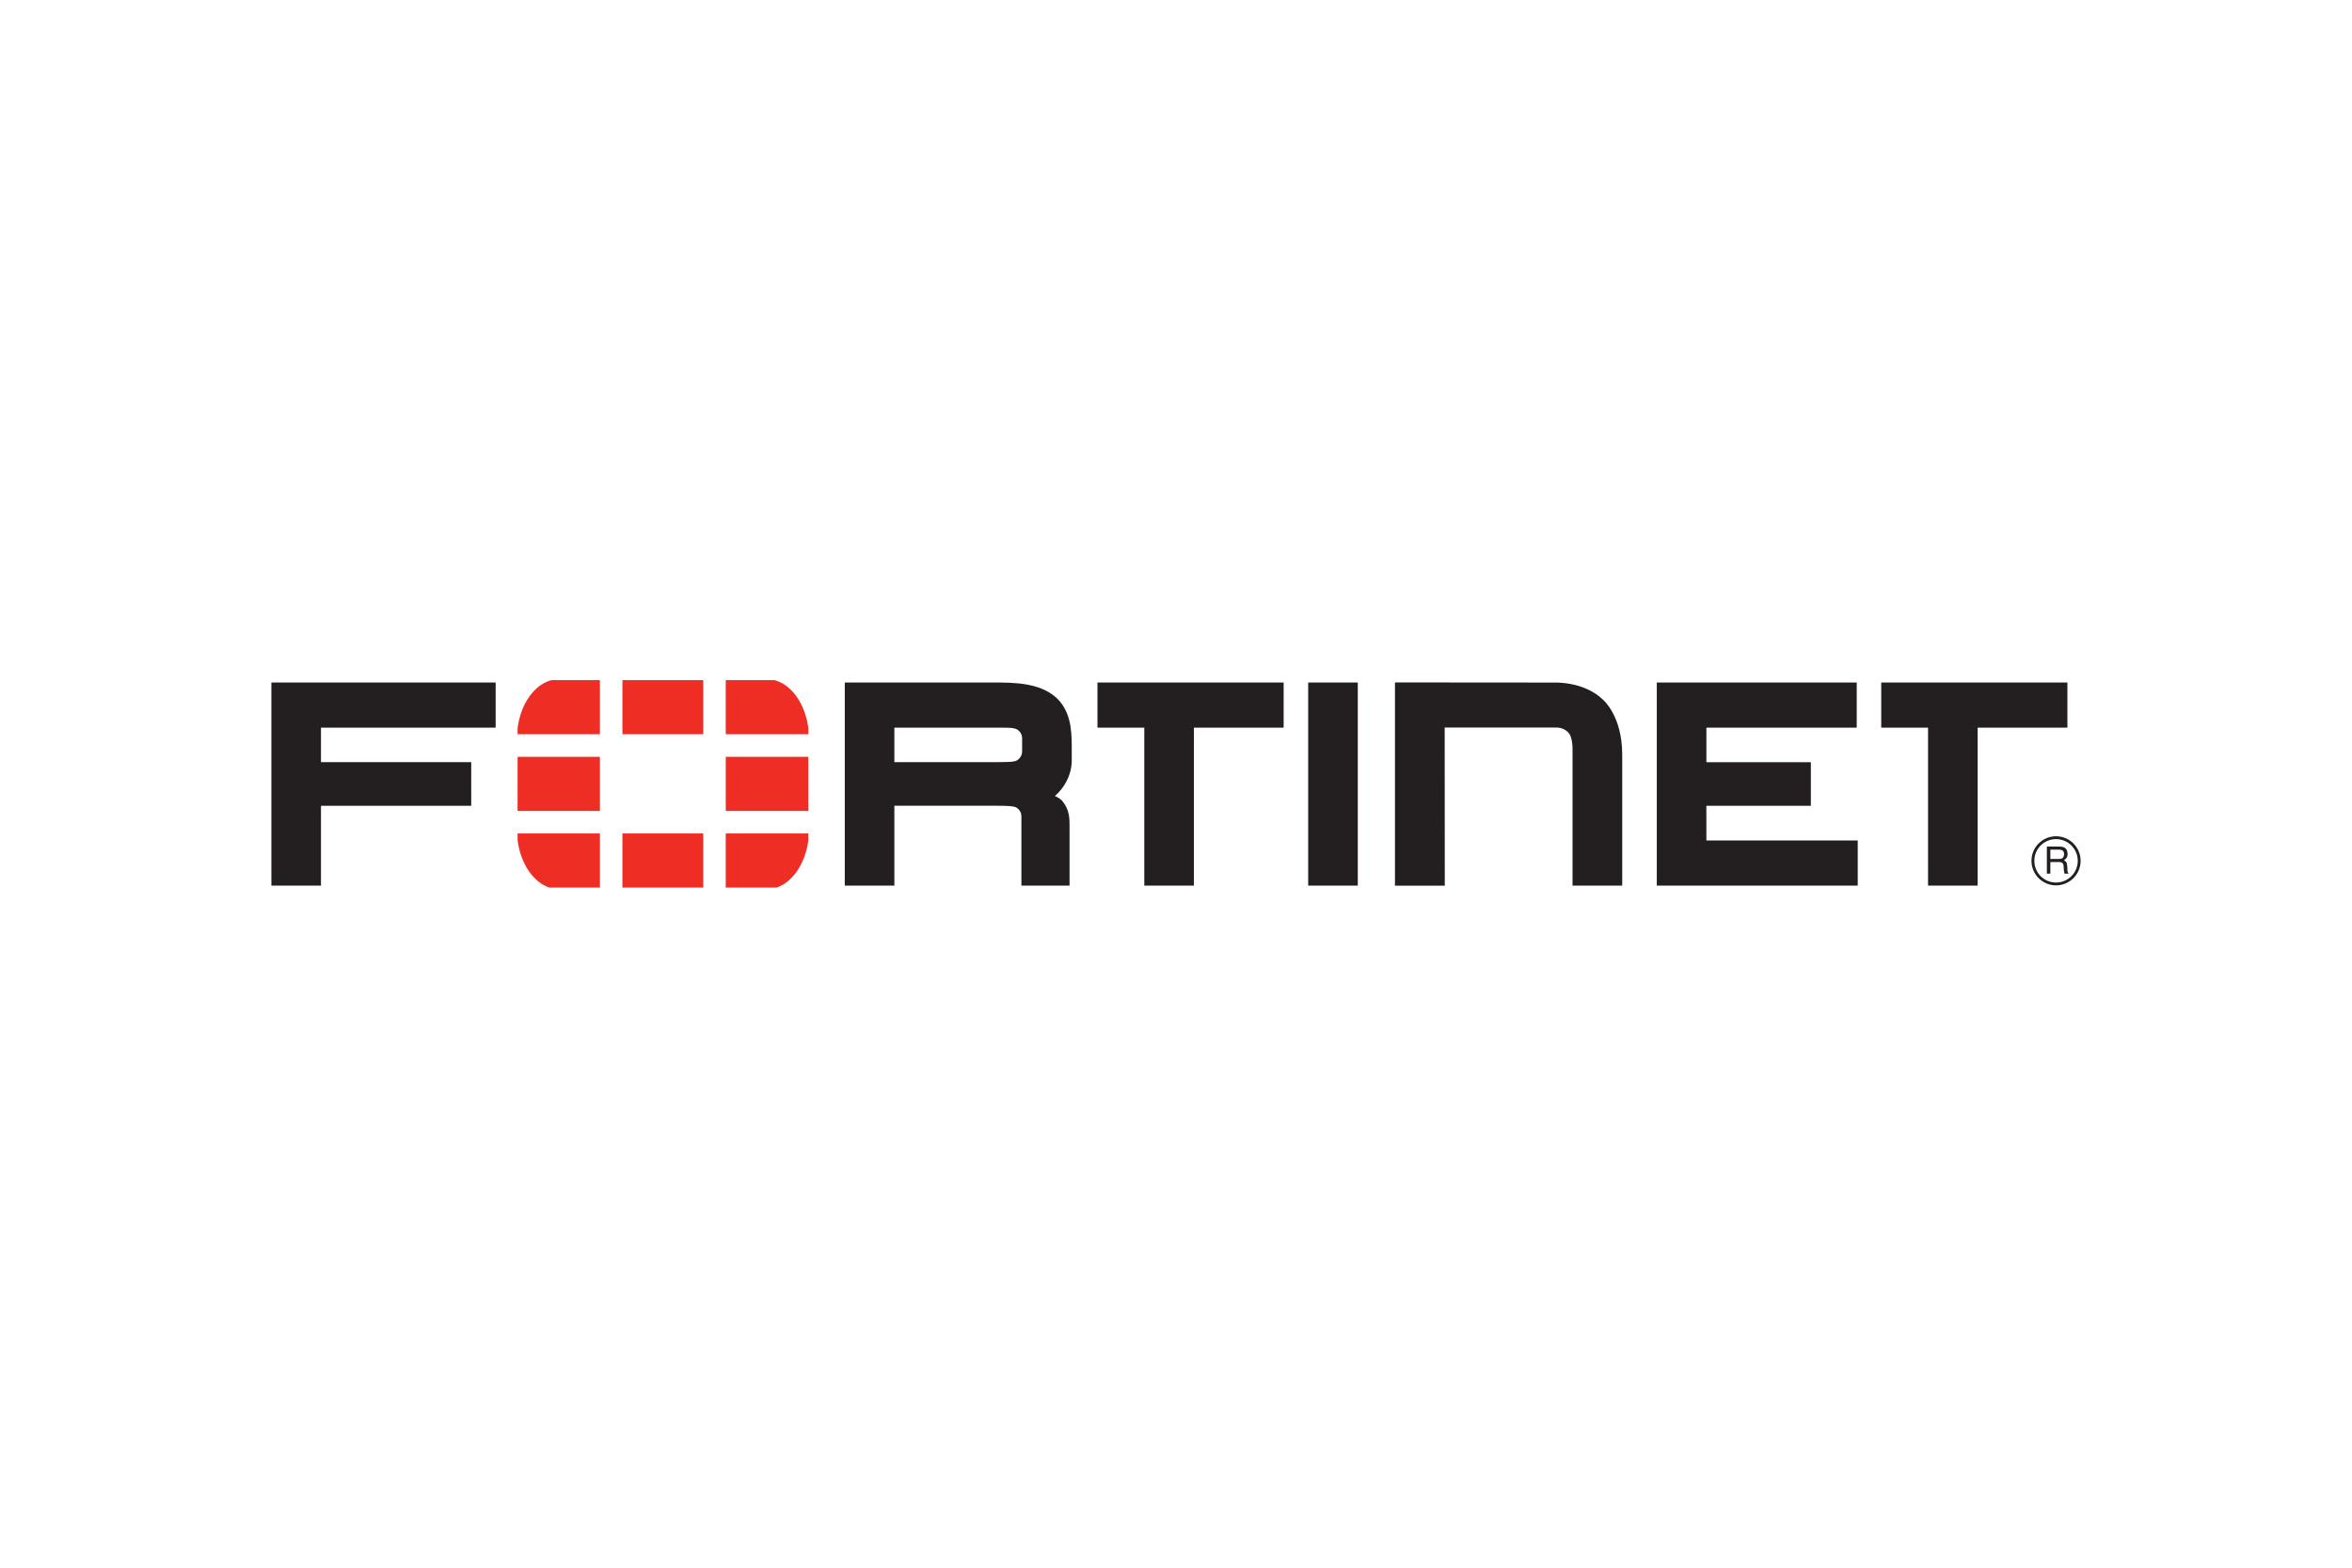
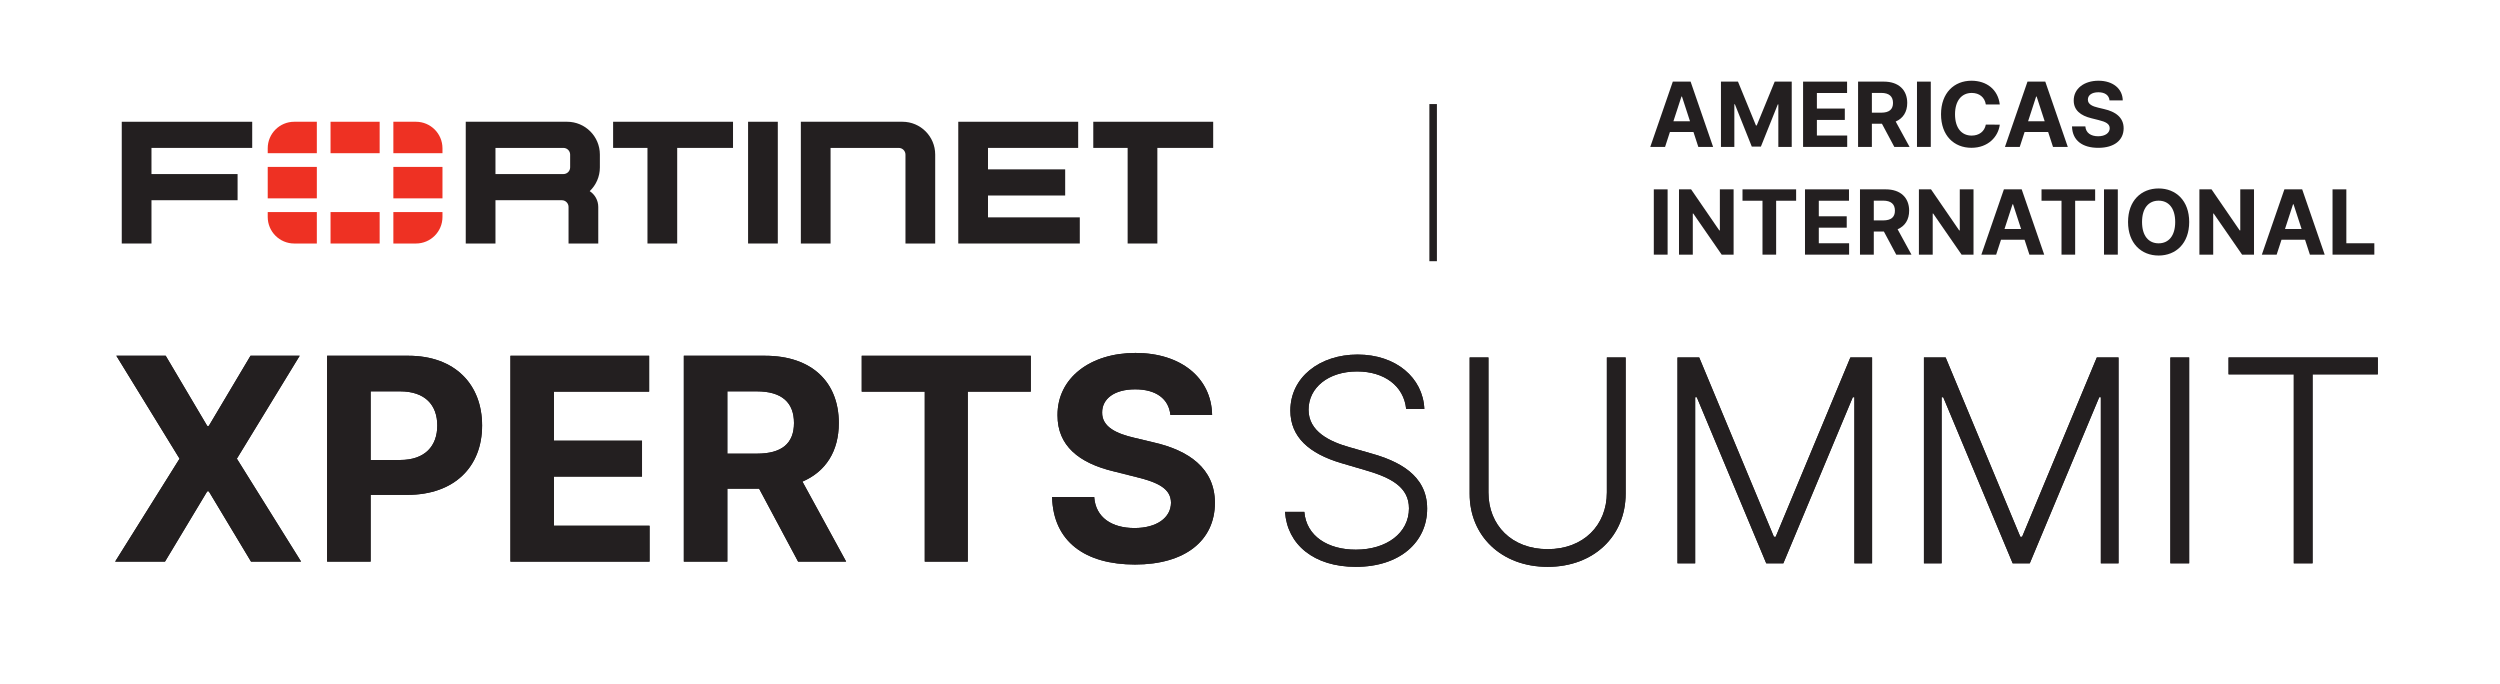
- <svg xmlns="http://www.w3.org/2000/svg" height="800" width="1200" viewBox="-23.244 -4.442 201.446 26.651">
-   <path d="M100.499 17.605h-4.266V.196l13.723.011s2.513-.094 4.11 1.485c0 0 1.631 1.363 1.631 4.691V17.601h-4.255V6.093s.052-1.174-.347-1.586c0 0-.354-.448-1.026-.448h-9.578l.009 13.545zm18.159-.003V.203h17.125v3.869l-12.877-.001v2.958h8.947v3.736h-8.948v2.967h12.963v3.87h-17.21zm-29.857 0V.203h4.248v17.399zM142.986 2.978v-.586zm-1.095 14.624v-13.53h-4.01V.203h15.946v3.869h-7.689v13.53zM75.858 2.978v-.586zm-1.095 14.624v-13.53h-4.01V.203h15.946v3.869H79.01v13.53zM61.949 7.025c1.038-.008 1.659.001 1.909-.151 0 0 .436-.241.441-.759l.001-1.137c0-.52-.441-.759-.441-.759-.331-.18-.893-.146-2.225-.147h-8.276v2.954h8.781-.19zm2.289 10.576V11.664c0-.534-.446-.757-.446-.757-.201-.125-.804-.147-1.691-.147h.206-8.949v6.842h-4.247V.203h13.26c2.29.007 3.871.344 4.96 1.401 1.07 1.09 1.212 2.516 1.218 4v1.239c.014 1.261-.649 2.411-1.439 3.081l.159.079c.323.156.499.378.499.378.601.767.594 1.427.593 2.24v4.981h-4.121zM0 .201v17.399h4.247v-6.836h12.869V7.026H4.247V4.07h14.961V.201zm152.367 14.32v.799h.744c.201 0 .396-.055.426-.354.043-.396-.244-.445-.426-.445zm-.299-.263h1.036c.36 0 .707.068.737.591.013.3-.079.409-.305.58.239.152.245.189.281.591.024.305-.019.354.11.555h-.354l-.049-.292c-.049-.275.085-.701-.396-.701h-.762v.994h-.299V14.259zm.78-.64c-1.024 0-1.859.835-1.853 1.866 0 1.024.829 1.859 1.859 1.854 1.025 0 1.86-.83 1.86-1.86 0-1.025-.835-1.86-1.866-1.86m.006 3.962c-1.164 0-2.104-.939-2.104-2.103-.005-1.159.94-2.104 2.104-2.104 1.159 0 2.104.945 2.104 2.104 0 1.164-.945 2.098-2.104 2.103" fill="#231f20" />
-   <path d="M43.276 17.767c1.38-.469 2.454-2.058 2.712-4.056v-.578h-7.075v4.634zm2.713-13.131v-.523C45.718 2.029 44.564.386 43.093 0h-4.179v4.636zM21.085 13.133v.573c.256 2 1.33 3.592 2.714 4.061h4.34v-4.634zM23.98.001c-1.469.386-2.626 2.03-2.895 4.117v.519h7.054V.001zm22.01 6.566h-7.075v4.636h7.075zm-15.924 11.2h6.921V13.133H30.066zM36.987.001H30.066v4.636h6.921zM21.085 11.203h7.054V6.567h-7.054z" fill="#ee2e24" />
+ <svg xmlns="http://www.w3.org/2000/svg" width="100%" height="100%" viewBox="0 0 4562 1248" version="1.1" xml:space="preserve" style="fill-rule:evenodd;clip-rule:evenodd;stroke-linejoin:round;stroke-miterlimit:2;">
+   <g id="logo" transform="matrix(4.16667,0,0,4.16667,0,0)">
+     <g transform="matrix(1,0,0,1,0,-178.863)">
+       <rect x="144.761" y="232.186" width="21.509" height="13.772" style="fill:rgb(238,49,35);" />
+     </g>
+     <g transform="matrix(1,0,0,1,0,-139.311)">
+       <rect x="117.249" y="212.41" width="21.509" height="13.772" style="fill:rgb(238,49,35);" />
+     </g>
+     <g transform="matrix(1,0,0,1,0,-139.311)">
+       <rect x="172.273" y="212.41" width="21.509" height="13.772" style="fill:rgb(238,49,35);" />
+     </g>
+     <g transform="matrix(1,0,0,1,0,-99.761)">
+       <rect x="144.761" y="192.635" width="21.509" height="13.772" style="fill:rgb(238,49,35);" />
+     </g>
+     <g transform="matrix(1,0,0,1,182.161,67.0955)">
+       <path d="M0,-13.772C6.418,-13.772 11.621,-8.569 11.621,-2.151L11.621,0L-9.888,0L-9.888,-13.772L0,-13.772Z" style="fill:rgb(238,49,35);fill-rule:nonzero;" />
+     </g>
+     <g transform="matrix(1,0,0,1,172.273,92.874)">
+       <path d="M0,13.772L0,0L21.509,0L21.509,2.151C21.509,8.569 16.306,13.772 9.888,13.772L0,13.772Z" style="fill:rgb(238,49,35);fill-rule:nonzero;" />
+     </g>
+     <g transform="matrix(1,0,0,1,117.249,55.4745)">
+       <path d="M0,9.47C0,3.052 5.203,-2.151 11.621,-2.151L21.509,-2.151L21.509,11.621L0,11.621L0,9.47Z" style="fill:rgb(238,49,35);fill-rule:nonzero;" />
+     </g>
+     <g transform="matrix(1,0,0,1,128.87,92.874)">
+       <path d="M0,13.772C-6.418,13.772 -11.621,8.569 -11.621,2.151L-11.621,0L9.888,0L9.888,13.772L0,13.772Z" style="fill:rgb(238,49,35);fill-rule:nonzero;" />
+     </g>
+     <g transform="matrix(1,0,0,1,249.695,86.682)">
+       <path d="M0,-13.395C0,-11.768 -1.319,-10.449 -2.946,-10.449L-32.704,-10.449L-32.704,-21.906L-2.946,-21.906C-1.319,-21.906 0,-20.587 0,-18.96L0,-13.395ZM13.018,-19.005C13.018,-26.932 6.591,-33.359 -1.337,-33.359L-45.721,-33.358L-45.721,19.964L-32.704,19.964L-32.704,1.003L-3.647,1.003C-2.02,1.003 -0.701,2.322 -0.701,3.949L-0.701,19.964L12.316,19.964L12.316,3.949C12.316,1.053 10.826,-1.494 8.573,-2.972C11.31,-5.585 13.018,-9.268 13.018,-13.351L13.018,-19.005Z" style="fill:rgb(35,31,32);fill-rule:nonzero;" />
+     </g>
+     <g transform="matrix(1,0,0,1,395.215,106.646)">
+       <path d="M0,-53.323L-44.471,-53.322L-44.483,-53.322L-44.483,0L-31.465,0L-31.465,-41.87L-1.609,-41.87C0.018,-41.87 1.337,-40.551 1.337,-38.924L1.337,0L14.355,0L14.355,-38.968C14.355,-46.896 7.928,-53.323 0,-53.323" style="fill:rgb(35,31,32);fill-rule:nonzero;" />
+     </g>
+     <g transform="matrix(1,0,0,1,327.622,53.3223)">
+       <rect x="0" y="0" width="13.018" height="53.323" style="fill:rgb(35,31,32);fill-rule:nonzero;" />
+     </g>
+     <g transform="matrix(1,0,0,1,321.027,106.646)">
+       <path d="M0,-53.323L-52.513,-53.323L-52.513,-41.87L-37.467,-41.87L-37.467,0L-24.449,0L-24.449,-41.87L0,-41.87L0,-53.323Z" style="fill:rgb(35,31,32);fill-rule:nonzero;" />
+     </g>
+     <g transform="matrix(1,0,0,1,531.317,106.646)">
+       <path d="M0,-53.323L-52.513,-53.323L-52.513,-41.87L-37.467,-41.87L-37.467,0L-24.449,0L-24.449,-41.87L0,-41.87L0,-53.323Z" style="fill:rgb(35,31,32);fill-rule:nonzero;" />
+     </g>
+     <g transform="matrix(1,0,0,1,432.692,64.7758)">
+       <path d="M0,30.417L0,20.848L33.803,20.848L33.803,9.395L0,9.395L0,-0L39.495,-0L39.495,-11.453L-13.017,-11.453L-13.017,41.87L40.206,41.87L40.206,30.417L0,30.417Z" style="fill:rgb(35,31,32);fill-rule:nonzero;" />
+     </g>
+     <g transform="matrix(1,0,0,1,110.455,95.1942)">
+       <path d="M0,-30.418L0,-41.871L-57.133,-41.871L-57.133,11.453L-44.115,11.453L-44.115,-7.508L-6.403,-7.508L-6.403,-18.961L-44.115,-18.961L-44.115,-30.418L0,-30.418Z" style="fill:rgb(35,31,32);fill-rule:nonzero;" />
+     </g>
+     <g transform="matrix(-1,0,0,1,1255.29,-139.311)">
+       <rect x="625.994" y="184.887" width="3.301" height="68.818" style="fill:rgb(35,31,32);" />
+     </g>
+     <g transform="matrix(1,0,0,1,90.7461,215.231)">
+       <path d="M0,-28.701L0.704,-28.701L18.973,-59.428L40.499,-59.428L12.986,-14.35L41.115,30.727L19.193,30.727L0.704,-0.043L0,-0.043L-18.489,30.727L-40.323,30.727L-12.106,-14.35L-39.795,-59.428L-18.181,-59.428L0,-28.701Z" style="fill:rgb(35,31,32);fill-rule:nonzero;" />
+     </g>
+     <g transform="matrix(1,0,0,1,175.262,200.308)">
+       <path d="M0,1.145C10.917,1.145 16.244,-5.018 16.244,-13.954C16.244,-22.934 10.917,-28.921 -0.088,-28.921L-12.942,-28.921L-12.942,1.145L0,1.145ZM-32.003,-44.505L3.566,-44.505C24.035,-44.505 35.877,-31.871 35.877,-13.954C35.877,4.05 23.815,16.42 3.082,16.42L-12.942,16.42L-12.942,45.65L-32.003,45.65L-32.003,-44.505Z" style="fill:rgb(35,31,32);fill-rule:nonzero;" />
+     </g>
+     <g transform="matrix(1,0,0,1,223.549,245.959)">
+       <path d="M0,-90.155L60.749,-90.155L60.749,-74.44L19.061,-74.44L19.061,-52.957L57.623,-52.957L57.623,-37.242L19.061,-37.242L19.061,-15.716L60.925,-15.716L60.925,0L0,0L0,-90.155Z" style="fill:rgb(35,31,32);fill-rule:nonzero;" />
+     </g>
+     <g transform="matrix(1,0,0,1,331.483,203.082)">
+       <path d="M0,-4.402C10.917,-4.402 16.244,-8.892 16.244,-17.828C16.244,-26.809 10.917,-31.695 -0.088,-31.695L-12.942,-31.695L-12.942,-4.402L0,-4.402ZM-32.003,-47.278L3.566,-47.278C24.035,-47.278 35.877,-35.745 35.877,-17.828C35.877,-5.502 30.198,3.434 19.941,7.836L39.09,42.876L18.048,42.876L0.968,10.917L-12.942,10.917L-12.942,42.876L-32.003,42.876L-32.003,-47.278Z" style="fill:rgb(35,31,32);fill-rule:nonzero;" />
+     </g>
+     <g transform="matrix(1,0,0,1,377.393,245.959)">
+       <path d="M0,-90.155L74.043,-90.155L74.043,-74.44L46.442,-74.44L46.442,0L27.601,0L27.601,-74.44L0,-74.44L0,-90.155Z" style="fill:rgb(35,31,32);fill-rule:nonzero;" />
+     </g>
+     <g transform="matrix(1,0,0,1,497.169,231.3)">
+       <path d="M0,-60.793C-9.332,-60.793 -14.483,-56.523 -14.483,-50.712C-14.615,-44.241 -8.056,-41.336 -0.22,-39.531L7.88,-37.594C23.551,-34.072 34.865,-26.104 34.909,-11.093C34.865,5.414 21.923,15.935 -0.088,15.935C-21.966,15.935 -35.921,5.855 -36.405,-13.647L-17.96,-13.647C-17.344,-4.622 -10.213,-0.044 -0.308,-0.044C9.376,-0.044 15.628,-4.534 15.672,-11.137C15.628,-17.212 10.169,-20.03 0.352,-22.407L-9.464,-24.872C-24.695,-28.526 -34.072,-36.141 -34.028,-49.436C-34.116,-65.811 -19.633,-76.728 0.132,-76.728C20.206,-76.728 33.412,-65.635 33.676,-49.568L15.407,-49.568C14.703,-56.655 9.113,-60.793 0,-60.793" style="fill:rgb(35,31,32);fill-rule:nonzero;" />
+     </g>
+     <g transform="matrix(1,0,0,1,594.344,240.855)">
+       <path d="M0,-78.18C-12.59,-78.18 -21.262,-71.093 -21.262,-61.408C-21.262,-51.9 -12.062,-47.454 -3.302,-44.988L6.207,-42.259C17.652,-39.046 30.682,-33.059 30.682,-18.092C30.682,-3.653 18.973,7.396 -0.572,7.396C-18.973,7.396 -30.595,-2.42 -31.563,-16.683L-23.111,-16.683C-22.23,-5.986 -12.722,-0.131 -0.572,-0.131C12.898,-0.131 22.715,-7.395 22.715,-18.224C22.715,-27.424 15.055,-31.606 3.874,-34.864L-6.911,-38.033C-21.042,-42.215 -29.23,-49.479 -29.23,-61.056C-29.23,-75.583 -16.42,-85.576 0.22,-85.576C16.992,-85.576 28.834,-75.451 29.45,-61.76L21.482,-61.76C20.47,-71.797 11.93,-78.18 0,-78.18" style="fill:rgb(35,31,32);fill-rule:nonzero;" />
+     </g>
+     <g transform="matrix(1,0,0,1,711.957,248.251)">
+       <path d="M0,-91.695L0,-32.003C0,-13.602 -13.823,0 -34.16,0C-54.454,0 -68.364,-13.602 -68.32,-32.003L-68.32,-91.695L-60.088,-91.695L-60.088,-32.575C-60.088,-18.225 -49.876,-7.747 -34.16,-7.747C-18.445,-7.747 -8.232,-18.225 -8.232,-32.575L-8.232,-91.695L0,-91.695Z" style="fill:rgb(35,31,32);fill-rule:nonzero;" />
+     </g>
+     <g transform="matrix(1,0,0,1,744.169,246.711)">
+       <path d="M0,-90.155L32.708,-11.622L33.5,-11.622L66.207,-90.155L75.716,-90.155L75.716,0L67.968,0L67.968,-72.767L67.264,-72.767L36.845,0L29.362,0L-1.057,-72.767L-1.761,-72.767L-1.761,0L-9.509,0L-9.509,-90.155L0,-90.155Z" style="fill:rgb(35,31,32);fill-rule:nonzero;" />
+     </g>
+     <g transform="matrix(1,0,0,1,852.097,246.711)">
+       <path d="M0,-90.155L32.707,-11.622L33.5,-11.622L66.207,-90.155L75.716,-90.155L75.716,0L67.968,0L67.968,-72.767L67.264,-72.767L36.845,0L29.362,0L-1.057,-72.767L-1.761,-72.767L-1.761,0L-9.509,0L-9.509,-90.155L0,-90.155Z" style="fill:rgb(35,31,32);fill-rule:nonzero;" />
+     </g>
+     <g transform="matrix(-1,0,0,1,1909.27,103.986)">
+       <rect x="950.517" y="52.57" width="8.232" height="90.155" style="fill:rgb(35,31,32);" />
+     </g>
+     <g transform="matrix(1,0,0,1,975.996,246.711)">
+       <path d="M0,-90.155L65.371,-90.155L65.371,-82.76L36.802,-82.76L36.802,0L28.569,0L28.569,-82.76L0,-82.76L0,-90.155Z" style="fill:rgb(35,31,32);fill-rule:nonzero;" />
+     </g>
+     <g transform="matrix(1,0,0,1,90.7461,215.231)">
+       <path d="M0,-28.701L0.704,-28.701L18.973,-59.428L40.499,-59.428L12.986,-14.35L41.115,30.727L19.193,30.727L0.704,-0.043L0,-0.043L-18.489,30.727L-40.323,30.727L-12.106,-14.35L-39.795,-59.428L-18.181,-59.428L0,-28.701Z" style="fill:rgb(35,31,32);fill-rule:nonzero;" />
+     </g>
+     <g transform="matrix(1,0,0,1,175.262,200.308)">
+       <path d="M0,1.145C10.917,1.145 16.244,-5.018 16.244,-13.954C16.244,-22.934 10.917,-28.921 -0.088,-28.921L-12.942,-28.921L-12.942,1.145L0,1.145ZM-32.003,-44.505L3.566,-44.505C24.035,-44.505 35.877,-31.871 35.877,-13.954C35.877,4.05 23.815,16.42 3.082,16.42L-12.942,16.42L-12.942,45.65L-32.003,45.65L-32.003,-44.505Z" style="fill:rgb(35,31,32);fill-rule:nonzero;" />
+     </g>
+     <g transform="matrix(1,0,0,1,223.549,245.959)">
+       <path d="M0,-90.155L60.749,-90.155L60.749,-74.44L19.061,-74.44L19.061,-52.957L57.623,-52.957L57.623,-37.242L19.061,-37.242L19.061,-15.716L60.925,-15.716L60.925,0L0,0L0,-90.155Z" style="fill:rgb(35,31,32);fill-rule:nonzero;" />
+     </g>
+     <g transform="matrix(1,0,0,1,331.483,203.082)">
+       <path d="M0,-4.402C10.917,-4.402 16.244,-8.892 16.244,-17.828C16.244,-26.809 10.917,-31.695 -0.088,-31.695L-12.942,-31.695L-12.942,-4.402L0,-4.402ZM-32.003,-47.278L3.566,-47.278C24.035,-47.278 35.877,-35.745 35.877,-17.828C35.877,-5.502 30.198,3.434 19.941,7.836L39.09,42.876L18.048,42.876L0.968,10.917L-12.942,10.917L-12.942,42.876L-32.003,42.876L-32.003,-47.278Z" style="fill:rgb(35,31,32);fill-rule:nonzero;" />
+     </g>
+     <g transform="matrix(1,0,0,1,377.393,245.959)">
+       <path d="M0,-90.155L74.043,-90.155L74.043,-74.44L46.442,-74.44L46.442,0L27.601,0L27.601,-74.44L0,-74.44L0,-90.155Z" style="fill:rgb(35,31,32);fill-rule:nonzero;" />
+     </g>
+     <g transform="matrix(1,0,0,1,497.169,231.3)">
+       <path d="M0,-60.793C-9.332,-60.793 -14.483,-56.523 -14.483,-50.712C-14.615,-44.241 -8.056,-41.336 -0.22,-39.531L7.88,-37.594C23.551,-34.072 34.865,-26.104 34.909,-11.093C34.865,5.414 21.923,15.935 -0.088,15.935C-21.966,15.935 -35.921,5.855 -36.405,-13.647L-17.96,-13.647C-17.344,-4.622 -10.213,-0.044 -0.308,-0.044C9.376,-0.044 15.628,-4.534 15.672,-11.137C15.628,-17.212 10.169,-20.03 0.352,-22.407L-9.464,-24.872C-24.695,-28.526 -34.072,-36.141 -34.028,-49.436C-34.116,-65.811 -19.633,-76.728 0.132,-76.728C20.206,-76.728 33.412,-65.635 33.676,-49.568L15.407,-49.568C14.703,-56.655 9.113,-60.793 0,-60.793" style="fill:rgb(35,31,32);fill-rule:nonzero;" />
+     </g>
+     <g transform="matrix(1,0,0,1,594.344,240.855)">
+       <path d="M0,-78.18C-12.59,-78.18 -21.262,-71.093 -21.262,-61.408C-21.262,-51.9 -12.062,-47.454 -3.302,-44.988L6.207,-42.259C17.652,-39.046 30.682,-33.059 30.682,-18.092C30.682,-3.653 18.973,7.396 -0.572,7.396C-18.973,7.396 -30.595,-2.42 -31.563,-16.683L-23.111,-16.683C-22.23,-5.986 -12.722,-0.131 -0.572,-0.131C12.898,-0.131 22.715,-7.395 22.715,-18.224C22.715,-27.424 15.055,-31.606 3.874,-34.864L-6.911,-38.033C-21.042,-42.215 -29.23,-49.478 -29.23,-61.056C-29.23,-75.583 -16.42,-85.576 0.22,-85.576C16.992,-85.576 28.834,-75.451 29.45,-61.76L21.482,-61.76C20.47,-71.797 11.93,-78.18 0,-78.18" style="fill:rgb(35,31,32);fill-rule:nonzero;" />
+     </g>
+     <g transform="matrix(1,0,0,1,711.957,248.251)">
+       <path d="M0,-91.695L0,-32.003C0,-13.602 -13.823,0 -34.16,0C-54.454,0 -68.364,-13.602 -68.32,-32.003L-68.32,-91.695L-60.089,-91.695L-60.089,-32.575C-60.089,-18.225 -49.876,-7.747 -34.16,-7.747C-18.445,-7.747 -8.232,-18.225 -8.232,-32.575L-8.232,-91.695L0,-91.695Z" style="fill:rgb(35,31,32);fill-rule:nonzero;" />
+     </g>
+     <g transform="matrix(1,0,0,1,744.169,246.711)">
+       <path d="M0,-90.155L32.708,-11.622L33.5,-11.622L66.207,-90.155L75.716,-90.155L75.716,0L67.968,0L67.968,-72.767L67.264,-72.767L36.845,0L29.362,0L-1.057,-72.767L-1.761,-72.767L-1.761,0L-9.508,0L-9.508,-90.155L0,-90.155Z" style="fill:rgb(35,31,32);fill-rule:nonzero;" />
+     </g>
+     <g transform="matrix(1,0,0,1,852.097,246.711)">
+       <path d="M0,-90.155L32.707,-11.622L33.5,-11.622L66.207,-90.155L75.716,-90.155L75.716,0L67.968,0L67.968,-72.767L67.264,-72.767L36.845,0L29.362,0L-1.057,-72.767L-1.761,-72.767L-1.761,0L-9.509,0L-9.509,-90.155L0,-90.155Z" style="fill:rgb(35,31,32);fill-rule:nonzero;" />
+     </g>
+     <g transform="matrix(-1,0,0,1,1909.27,103.986)">
+       <rect x="950.517" y="52.57" width="8.232" height="90.155" style="fill:rgb(35,31,32);" />
+     </g>
+     <g transform="matrix(1,0,0,1,975.996,246.711)">
+       <path d="M0,-90.155L65.371,-90.155L65.371,-82.76L36.802,-82.76L36.802,0L28.569,0L28.569,-82.76L0,-82.76L0,-90.155Z" style="fill:rgb(35,31,32);fill-rule:nonzero;" />
+     </g>
+     <g transform="matrix(1,0,0,1,740.136,46.9848)">
+       <path d="M0,6.115L-3.519,-4.705L-3.742,-4.705L-7.261,6.115L0,6.115ZM-17.396,17.354L-7.525,-11.239L0.265,-11.239L10.122,17.354L3.644,17.354L1.521,10.834L-8.796,10.834L-10.918,17.354L-17.396,17.354Z" style="fill:rgb(35,31,32);fill-rule:nonzero;" />
+     </g>
+     <g transform="matrix(1,0,0,1,761.149,64.3394)">
+       <path d="M0,-28.594L7.875,-9.383L8.21,-9.383L16.084,-28.594L23.54,-28.594L23.54,0L17.676,0L17.676,-18.611L17.438,-18.611L10.039,-0.14L6.046,-0.14L-1.354,-18.681L-1.591,-18.681L-1.591,0L-7.455,0L-7.455,-28.594L0,-28.594Z" style="fill:rgb(35,31,32);fill-rule:nonzero;" />
+     </g>
+     <g transform="matrix(1,0,0,1,789.662,64.3394)">
+       <path d="M0,-28.594L19.268,-28.594L19.268,-23.61L6.045,-23.61L6.045,-16.796L18.275,-16.796L18.275,-11.812L6.045,-11.812L6.045,-4.985L19.323,-4.985L19.323,0L0,0L0,-28.594Z" style="fill:rgb(35,31,32);fill-rule:nonzero;" />
+     </g>
+     <g transform="matrix(1,0,0,1,823.897,50.74)">
+       <path d="M0,-1.396C3.462,-1.396 5.151,-2.82 5.151,-5.654C5.151,-8.502 3.462,-10.052 -0.028,-10.052L-4.105,-10.052L-4.105,-1.396L0,-1.396ZM-10.15,-14.995L1.131,-14.995C7.623,-14.995 11.379,-11.336 11.379,-5.654C11.379,-1.745 9.577,1.089 6.324,2.485L12.397,13.599L5.724,13.599L0.307,3.463L-4.105,3.463L-4.105,13.599L-10.15,13.599L-10.15,-14.995Z" style="fill:rgb(35,31,32);fill-rule:nonzero;" />
+     </g>
+     <g transform="matrix(-1,0,0,1,1685.14,-199.197)">
+       <rect x="839.55" y="234.942" width="6.045" height="28.594" style="fill:rgb(35,31,32);" />
+     </g>
+     <g transform="matrix(1,0,0,1,869.693,54.3281)">
+       <path d="M0,-8.572C-0.461,-11.714 -2.848,-13.626 -6.157,-13.626C-10.583,-13.626 -13.487,-10.234 -13.487,-4.286C-13.487,1.829 -10.541,5.054 -6.199,5.054C-2.974,5.054 -0.572,3.295 0,0.238L6.115,0.266C5.459,5.529 1.033,10.402 -6.297,10.402C-13.947,10.402 -19.616,5.041 -19.616,-4.286C-19.616,-13.64 -13.85,-18.974 -6.297,-18.974C0.321,-18.974 5.319,-15.176 6.115,-8.572L0,-8.572Z" style="fill:rgb(35,31,32);fill-rule:nonzero;" />
+     </g>
+     <g transform="matrix(1,0,0,1,895.47,46.9848)">
+       <path d="M0,6.115L-3.519,-4.705L-3.742,-4.705L-7.261,6.115L0,6.115ZM-17.396,17.354L-7.525,-11.239L0.265,-11.239L10.122,17.354L3.644,17.354L1.521,10.834L-8.796,10.834L-10.918,17.354L-17.396,17.354Z" style="fill:rgb(35,31,32);fill-rule:nonzero;" />
+     </g>
+     <g transform="matrix(1,0,0,1,918.983,59.6894)">
+       <path d="M0,-19.281C-2.96,-19.281 -4.594,-17.927 -4.594,-16.084C-4.636,-14.031 -2.556,-13.11 -0.07,-12.537L2.499,-11.923C7.47,-10.806 11.058,-8.279 11.071,-3.518C11.058,1.718 6.953,5.054 -0.028,5.054C-6.967,5.054 -11.393,1.857 -11.547,-4.328L-5.696,-4.328C-5.501,-1.466 -3.239,-0.013 -0.098,-0.013C2.974,-0.013 4.956,-1.438 4.97,-3.532C4.956,-5.459 3.225,-6.352 0.111,-7.106L-3.002,-7.888C-7.833,-9.047 -10.807,-11.462 -10.793,-15.678C-10.82,-20.872 -6.228,-24.335 0.042,-24.335C6.408,-24.335 10.597,-20.817 10.681,-15.72L4.887,-15.72C4.663,-17.969 2.89,-19.281 0,-19.281" style="fill:rgb(35,31,32);fill-rule:nonzero;" />
+     </g>
+     <g transform="matrix(-1,0,0,1,1454.62,-104.831)">
+       <rect x="724.289" y="187.759" width="6.045" height="28.594" style="fill:rgb(35,31,32);" />
+     </g>
+     <g transform="matrix(1,0,0,1,759.235,82.9277)">
+       <path d="M0,28.594L-5.222,28.594L-17.661,10.597L-17.871,10.597L-17.871,28.594L-23.916,28.594L-23.916,0L-18.61,0L-6.269,17.983L-6.018,17.983L-6.018,0L0,0L0,28.594Z" style="fill:rgb(35,31,32);fill-rule:nonzero;" />
+     </g>
+     <g transform="matrix(1,0,0,1,763.133,111.522)">
+       <path d="M0,-28.594L23.483,-28.594L23.483,-23.61L14.729,-23.61L14.729,0L8.754,0L8.754,-23.61L0,-23.61L0,-28.594Z" style="fill:rgb(35,31,32);fill-rule:nonzero;" />
+     </g>
+     <g transform="matrix(1,0,0,1,790.5,111.522)">
+       <path d="M0,-28.594L19.268,-28.594L19.268,-23.61L6.045,-23.61L6.045,-16.796L18.275,-16.796L18.275,-11.812L6.045,-11.812L6.045,-4.985L19.323,-4.985L19.323,0L0,0L0,-28.594Z" style="fill:rgb(35,31,32);fill-rule:nonzero;" />
+     </g>
+     <g transform="matrix(1,0,0,1,824.735,97.9226)">
+       <path d="M0,-1.396C3.462,-1.396 5.151,-2.82 5.151,-5.654C5.151,-8.502 3.462,-10.052 -0.028,-10.052L-4.105,-10.052L-4.105,-1.396L0,-1.396ZM-10.15,-14.995L1.131,-14.995C7.623,-14.995 11.379,-11.336 11.379,-5.654C11.379,-1.745 9.577,1.089 6.324,2.485L12.397,13.599L5.724,13.599L0.307,3.463L-4.105,3.463L-4.105,13.599L-10.15,13.599L-10.15,-14.995Z" style="fill:rgb(35,31,32);fill-rule:nonzero;" />
+     </g>
+     <g transform="matrix(1,0,0,1,864.304,82.9277)">
+       <path d="M0,28.594L-5.222,28.594L-17.661,10.597L-17.871,10.597L-17.871,28.594L-23.916,28.594L-23.916,0L-18.61,0L-6.269,17.983L-6.018,17.983L-6.018,0L0,0L0,28.594Z" style="fill:rgb(35,31,32);fill-rule:nonzero;" />
+     </g>
+     <g transform="matrix(1,0,0,1,885.138,94.1675)">
+       <path d="M0,6.115L-3.519,-4.705L-3.742,-4.705L-7.261,6.115L0,6.115ZM-17.396,17.354L-7.525,-11.239L0.265,-11.239L10.122,17.354L3.644,17.354L1.521,10.834L-8.796,10.834L-10.918,17.354L-17.396,17.354Z" style="fill:rgb(35,31,32);fill-rule:nonzero;" />
+     </g>
+     <g transform="matrix(1,0,0,1,894.089,111.522)">
+       <path d="M0,-28.594L23.483,-28.594L23.483,-23.61L14.729,-23.61L14.729,0L8.754,0L8.754,-23.61L0,-23.61L0,-28.594Z" style="fill:rgb(35,31,32);fill-rule:nonzero;" />
+     </g>
+     <g transform="matrix(-1,0,0,1,1848.95,-104.831)">
+       <rect x="921.455" y="187.759" width="6.045" height="28.594" style="fill:rgb(35,31,32);" />
+     </g>
+     <g transform="matrix(1,0,0,1,945.372,106.564)">
+       <path d="M0,-18.68C-4.398,-18.68 -7.261,-15.399 -7.261,-9.34C-7.261,-3.28 -4.398,0.001 0,0.001C4.384,0.001 7.26,-3.28 7.26,-9.34C7.26,-15.399 4.384,-18.68 0,-18.68M0,5.348C-7.623,5.348 -13.39,-0.027 -13.39,-9.34C-13.39,-18.694 -7.623,-24.028 0,-24.028C7.581,-24.028 13.39,-18.694 13.39,-9.34C13.39,0.015 7.581,5.348 0,5.348" style="fill:rgb(35,31,32);fill-rule:nonzero;" />
+     </g>
+     <g transform="matrix(1,0,0,1,987.147,82.9277)">
+       <path d="M0,28.594L-5.222,28.594L-17.661,10.597L-17.871,10.597L-17.871,28.594L-23.916,28.594L-23.916,0L-18.61,0L-6.269,17.983L-6.018,17.983L-6.018,0L0,0L0,28.594Z" style="fill:rgb(35,31,32);fill-rule:nonzero;" />
+     </g>
+     <g transform="matrix(1,0,0,1,1007.98,94.1675)">
+       <path d="M0,6.115L-3.519,-4.705L-3.742,-4.705L-7.261,6.115L0,6.115ZM-17.396,17.354L-7.525,-11.239L0.265,-11.239L10.122,17.354L3.644,17.354L1.521,10.834L-8.796,10.834L-10.918,17.354L-17.396,17.354Z" style="fill:rgb(35,31,32);fill-rule:nonzero;" />
+     </g>
+     <g transform="matrix(1,0,0,1,1021.54,111.522)">
+       <path d="M0,-28.594L6.045,-28.594L6.045,-4.985L18.304,-4.985L18.304,0L0,0L0,-28.594Z" style="fill:rgb(35,31,32);fill-rule:nonzero;" />
+     </g>
+   </g>
</svg>
